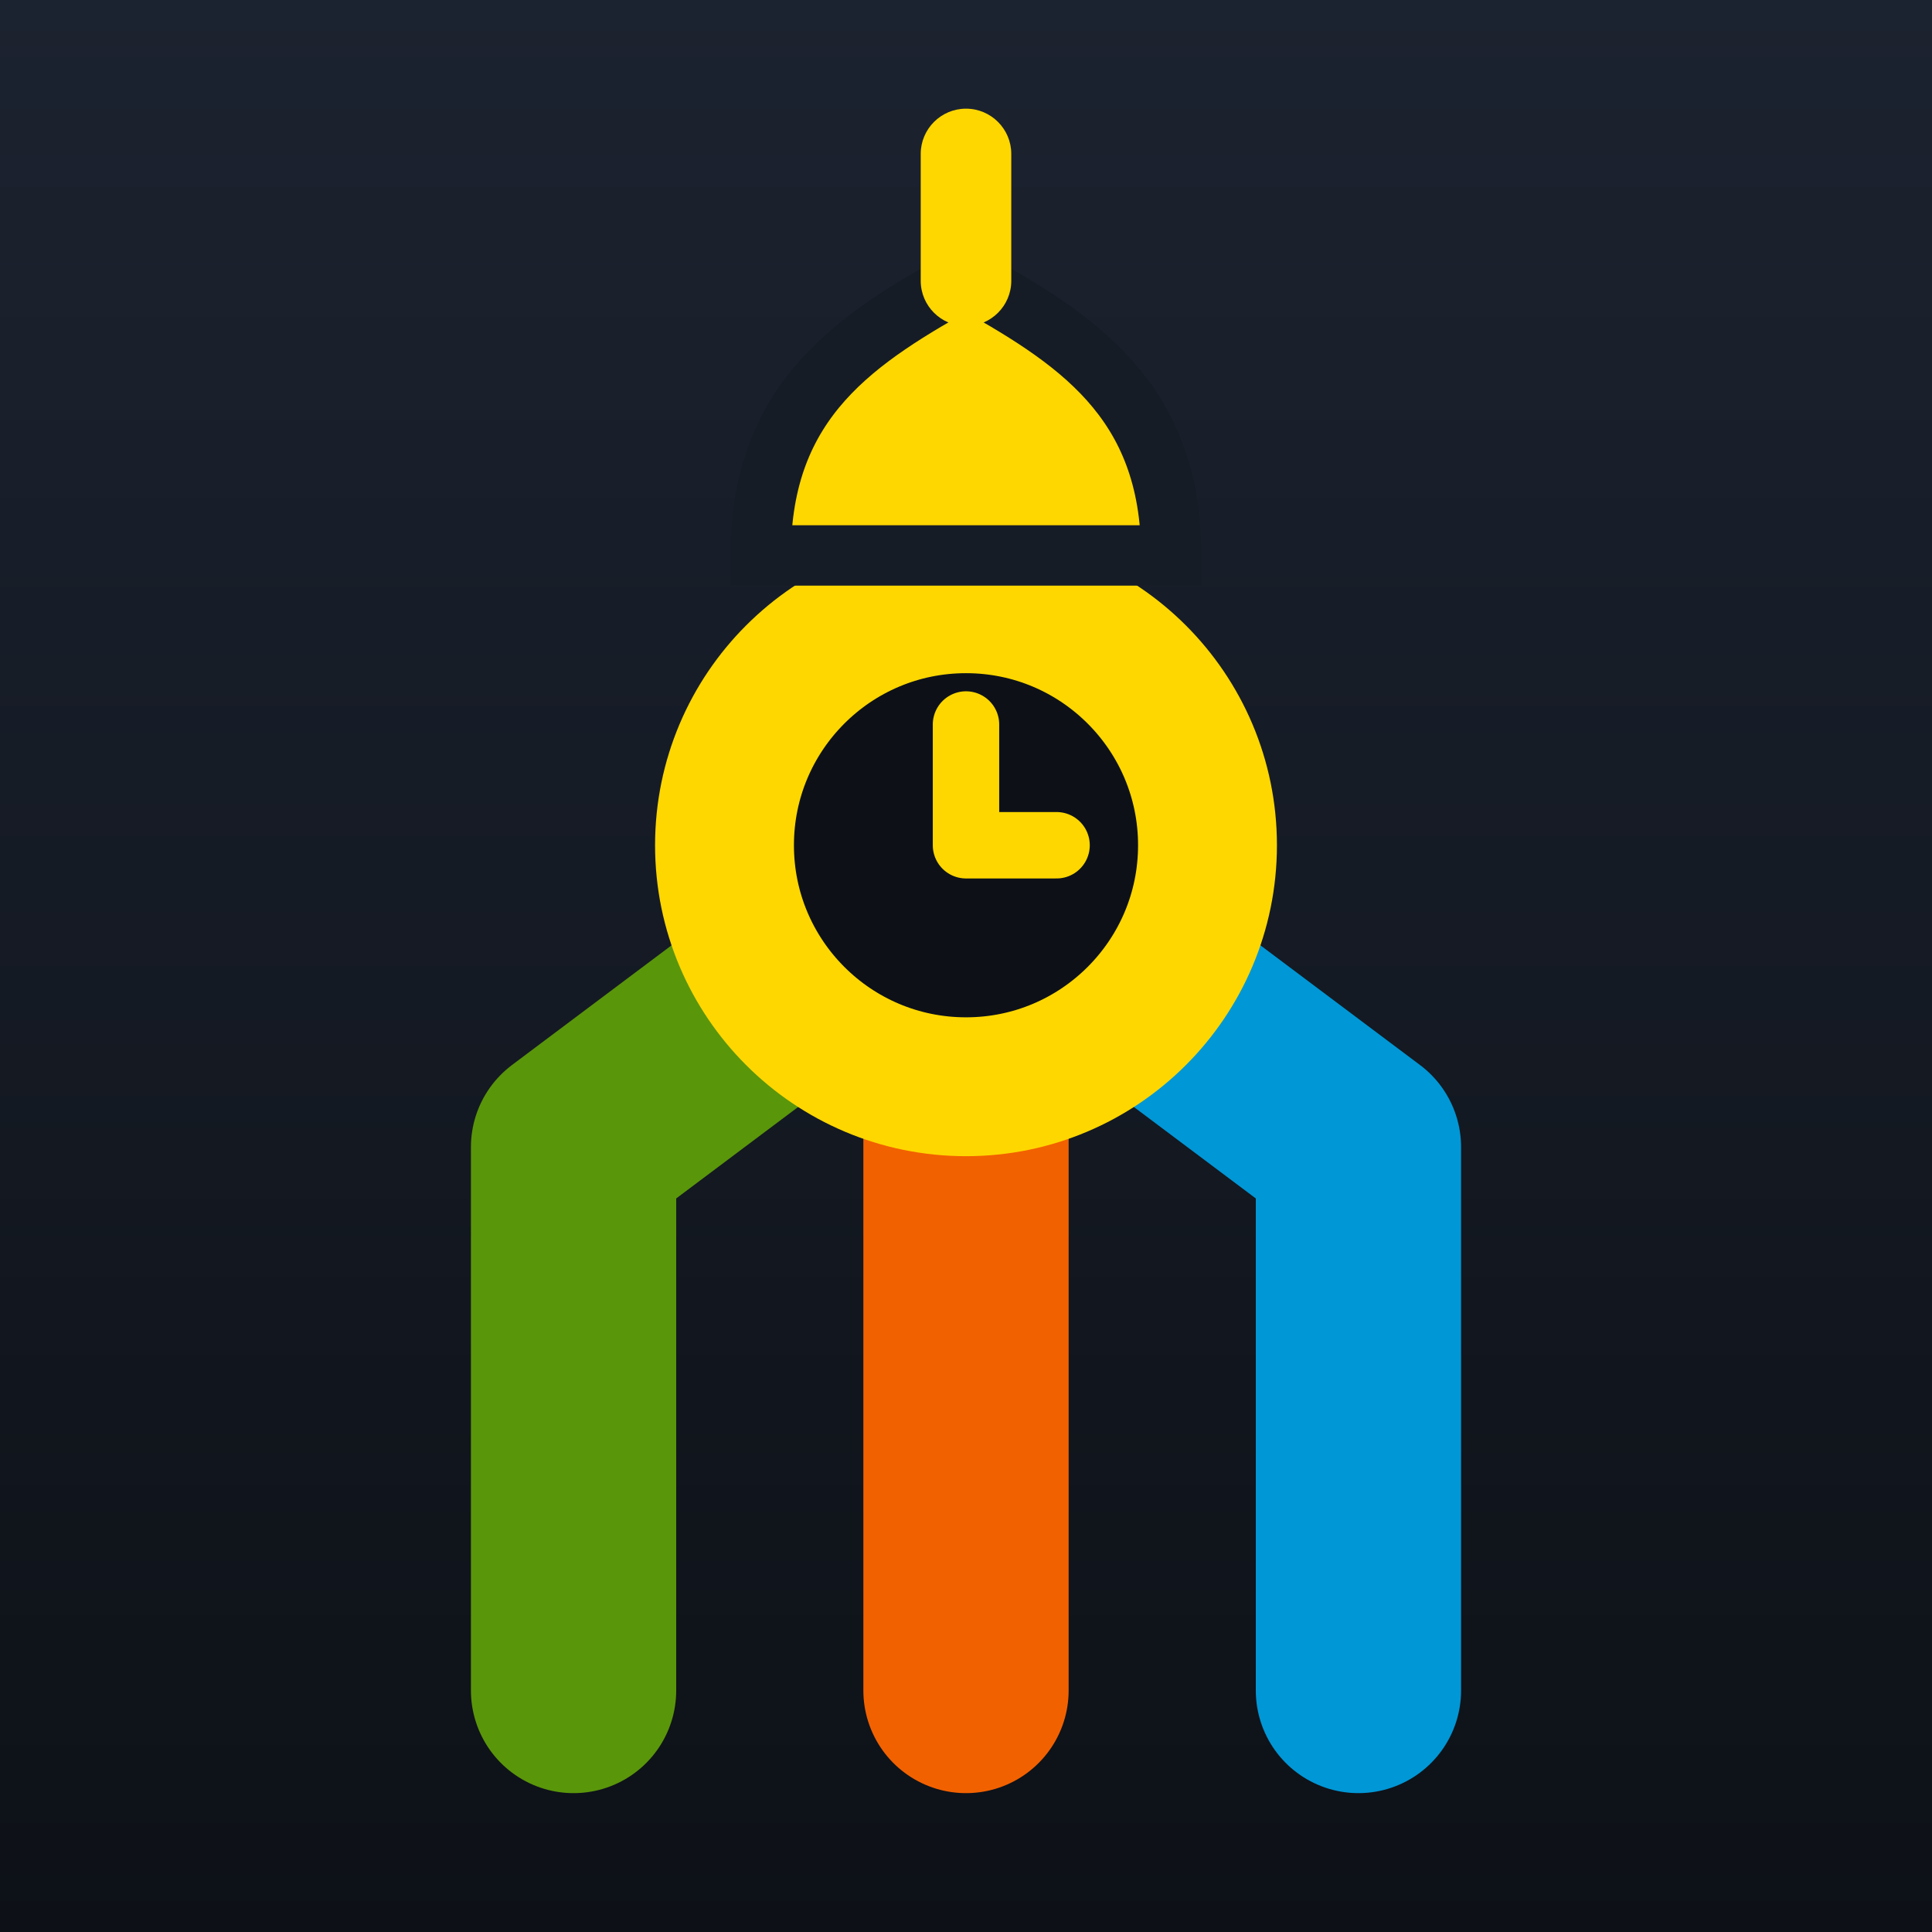
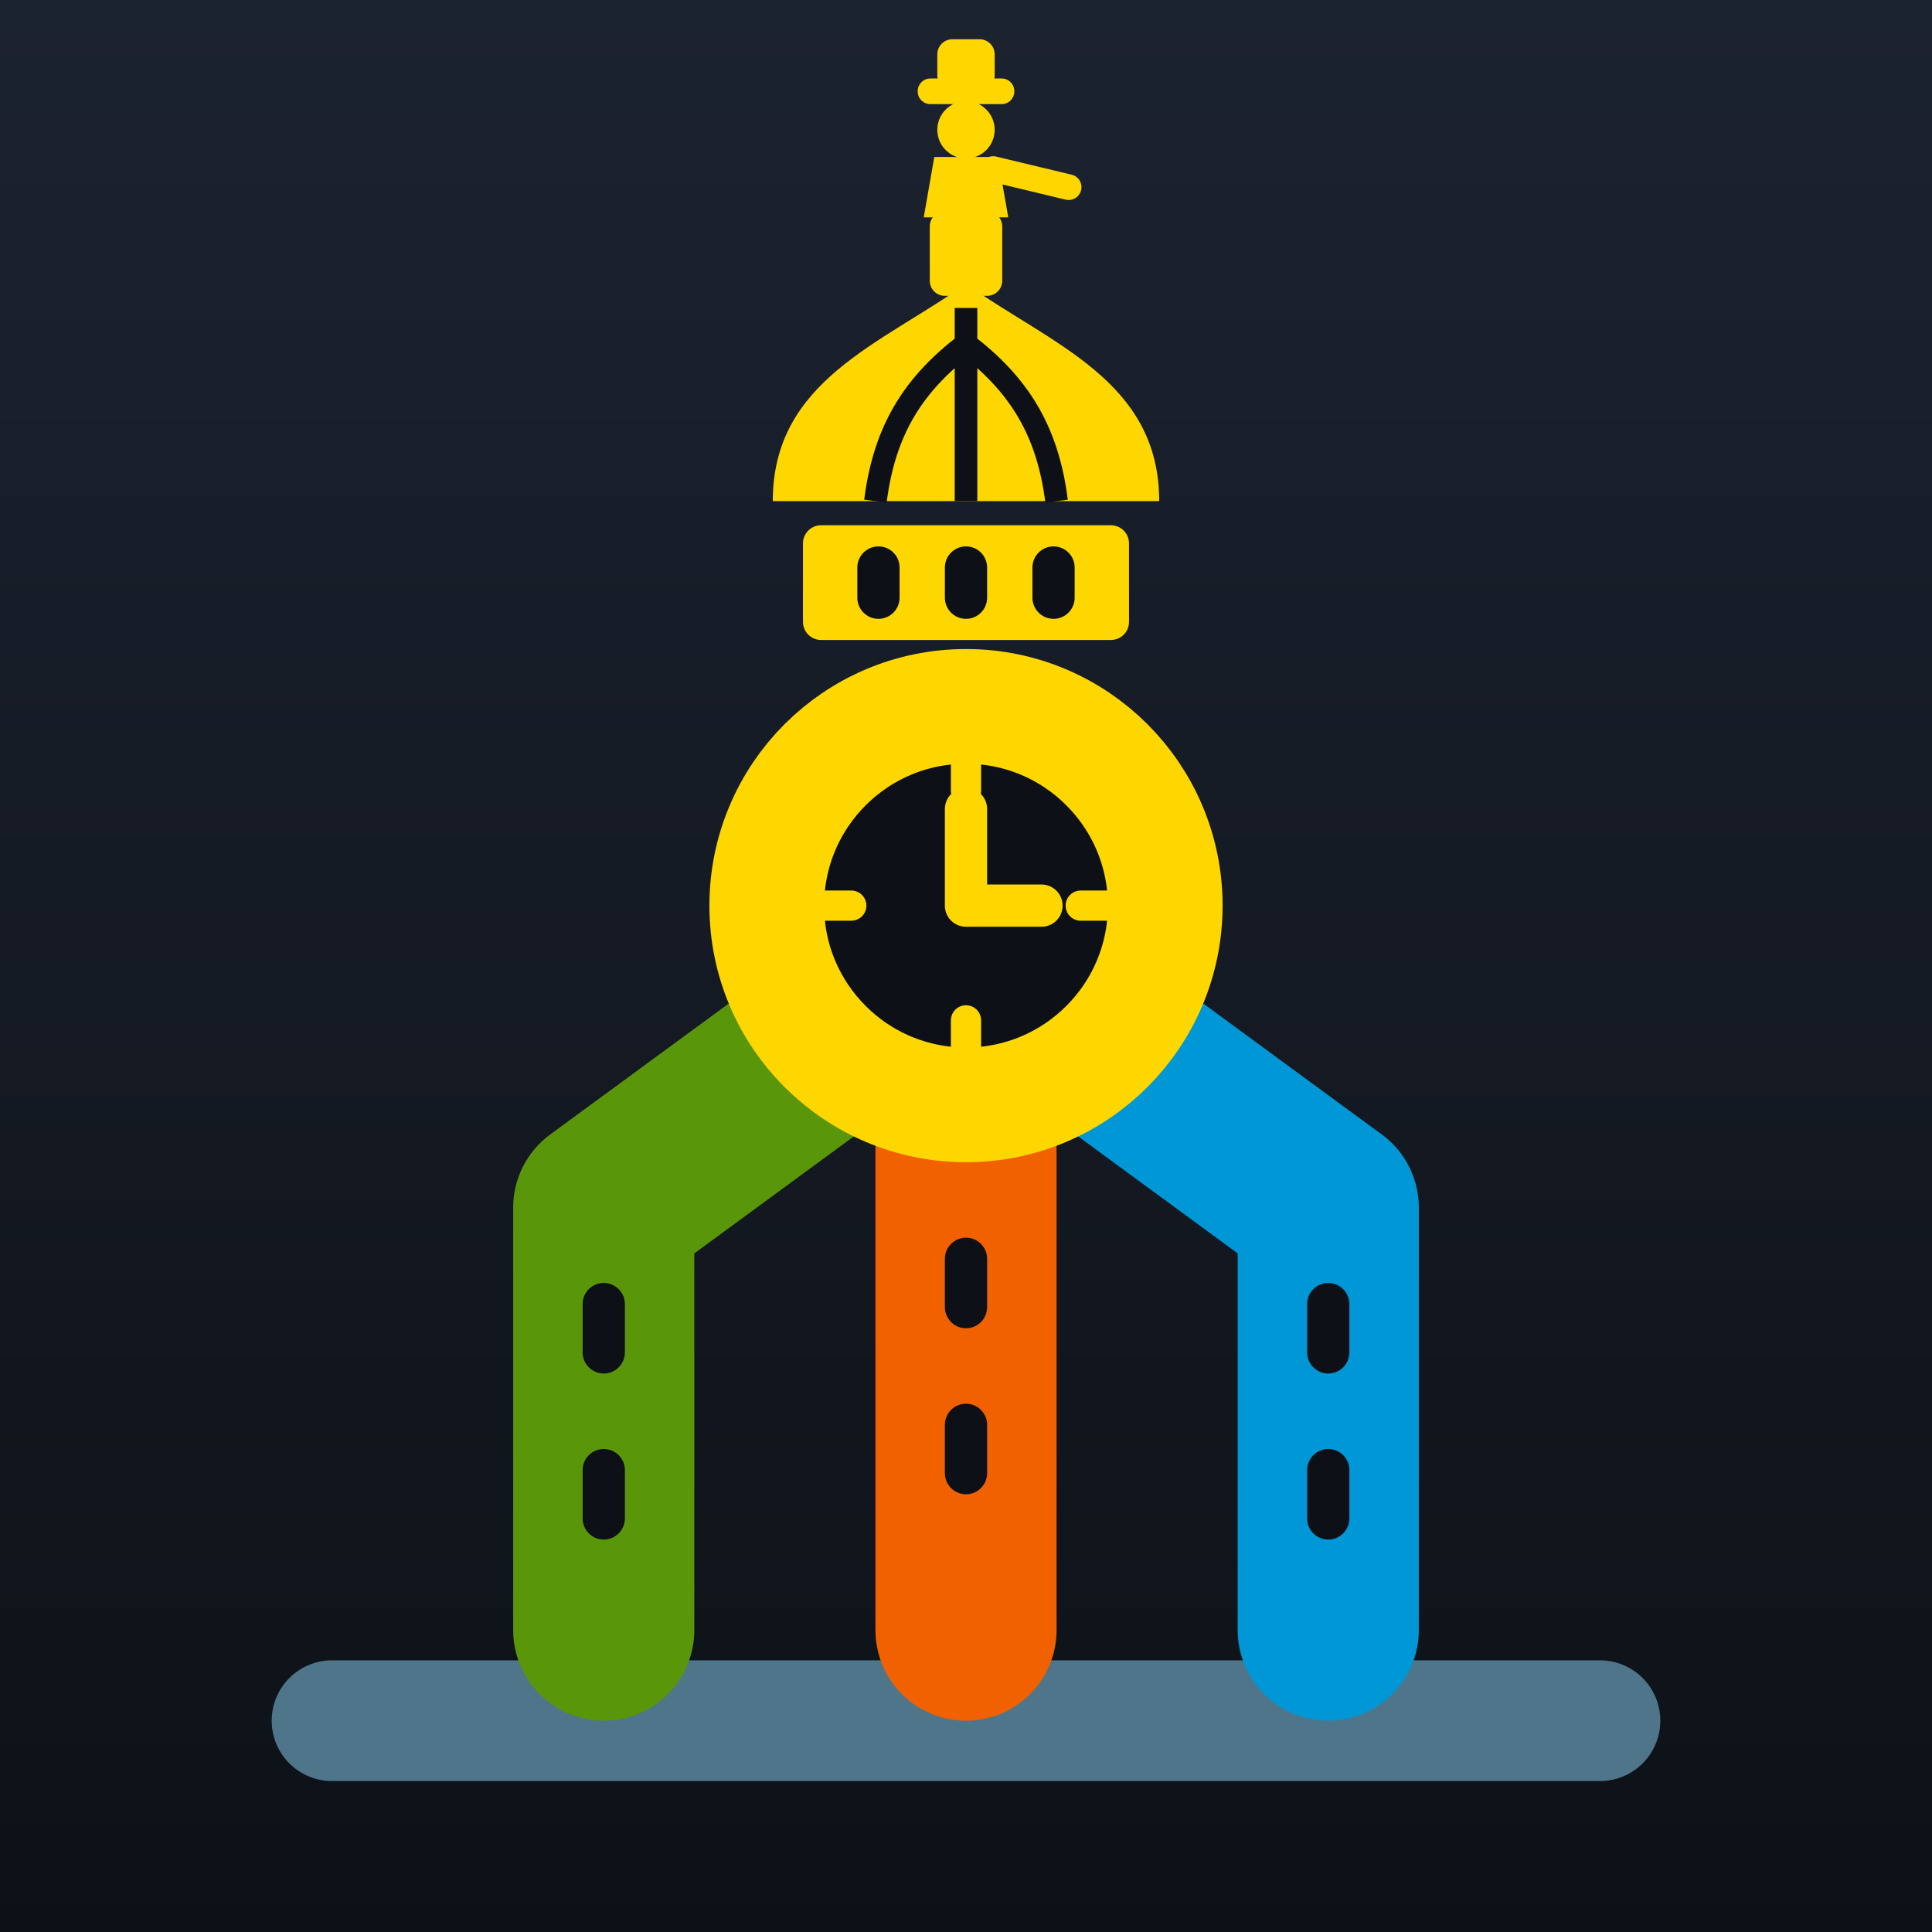
- <svg xmlns="http://www.w3.org/2000/svg" viewBox="0 0 32 32" width="180" height="180">
+ <svg xmlns="http://www.w3.org/2000/svg" viewBox="0 0 64 64" width="180" height="180">
  <defs>
    <linearGradient id="bg" x1="0" y1="0" x2="0" y2="1">
      <stop offset="0" stop-color="#1c2330" />
      <stop offset="1" stop-color="#0d1117" />
    </linearGradient>
  </defs>
-   <rect width="32" height="32" fill="url(#bg)" />
-   <g stroke-width="3.4" stroke-linecap="round" stroke-linejoin="round" fill="none">
-     <path d="M9.5 28v-9l4-3" stroke="#5A960A" />
-     <path d="M16 28V18" stroke="#F26100" />
-     <path d="M22.5 28v-9l-4-3" stroke="#0097D6" />
+   <rect width="64" height="64" fill="url(#bg)" />
+   <path d="M11 57h42" stroke="#4F758B" stroke-width="4" stroke-linecap="round" />
+   <g stroke-width="6" stroke-linecap="round" stroke-linejoin="round" fill="none">
+     <path d="M20 54V40l7.5-5.5" stroke="#5A960A" />
+     <path d="M32 54V37" stroke="#F26100" />
+     <path d="M44 54V40l-7.5-5.5" stroke="#0097D6" />
  </g>
-   <circle cx="16" cy="14" r="4" fill="#0d1117" stroke="#FFD700" stroke-width="2.3" />
-   <path d="M16 14v-2M16 14h1.5" stroke="#FFD700" stroke-width="1.1" stroke-linecap="round" />
-   <path d="M12.6 9.2C12.6 6.6 14.2 5.6 16 4.6 17.8 5.6 19.4 6.6 19.4 9.2Z" fill="#FFD700" stroke="#161c26" stroke-width="1" />
-   <rect x="15.25" y="1.8" width="1.5" height="3.6" rx=".75" fill="#FFD700" />
+   <g fill="#0d1117">
+     <rect x="19.3" y="42.5" width="1.4" height="3" rx=".7" />
+     <rect x="19.3" y="48" width="1.4" height="3" rx=".7" />
+     <rect x="31.3" y="41" width="1.4" height="3" rx=".7" />
+     <rect x="31.3" y="46.5" width="1.4" height="3" rx=".7" />
+     <rect x="43.3" y="42.5" width="1.4" height="3" rx=".7" />
+     <rect x="43.3" y="48" width="1.4" height="3" rx=".7" />
+   </g>
+   <circle cx="32" cy="30" r="6.6" fill="#0d1117" stroke="#FFD700" stroke-width="3.8" />
+   <g stroke="#FFD700" stroke-linecap="round">
+     <path d="M32 25.1v1.1M36.9 30h-1.1M32 34.9v-1.1M27.1 30h1.1" stroke-width="1" />
+     <path d="M32 30v-3.2M32 30h2.5" stroke-width="1.4" />
+   </g>
+   <rect x="26.6" y="17.4" width="10.8" height="3.8" rx=".6" fill="#FFD700" />
+   <g fill="#0d1117">
+     <rect x="28.4" y="18.1" width="1.4" height="2.4" rx=".7" />
+     <rect x="31.3" y="18.1" width="1.4" height="2.4" rx=".7" />
+     <rect x="34.2" y="18.1" width="1.4" height="2.4" rx=".7" />
+   </g>
+   <path d="M25.6 16.6C25.6 12.6 29.2 11.4 32 9.4 34.8 11.4 38.4 12.6 38.4 16.6Z" fill="#FFD700" />
+   <path d="M32 10.2v6.4M29 16.6c.3-2.4 1.3-3.9 3-5.2M35 16.6c-.3-2.4-1.3-3.9-3-5.2" stroke="#0d1117" stroke-width=".75" fill="none" />
+   <rect x="30.8" y="7" width="2.4" height="2.8" rx=".5" fill="#FFD700" />
+   <g fill="#FFD700">
+     <rect x="30.4" y="2.6" width="3.2" height=".85" rx=".42" />
+     <rect x="31.05" y="1.3" width="1.9" height="1.7" rx=".5" />
+     <circle cx="32" cy="4.3" r=".95" />
+     <path d="M30.95 5.2h2.1l.35 2h-2.8z" />
+   </g>
+   <path d="M32.9 5.6l2.5.6" stroke="#FFD700" stroke-width=".85" stroke-linecap="round" />
</svg>
